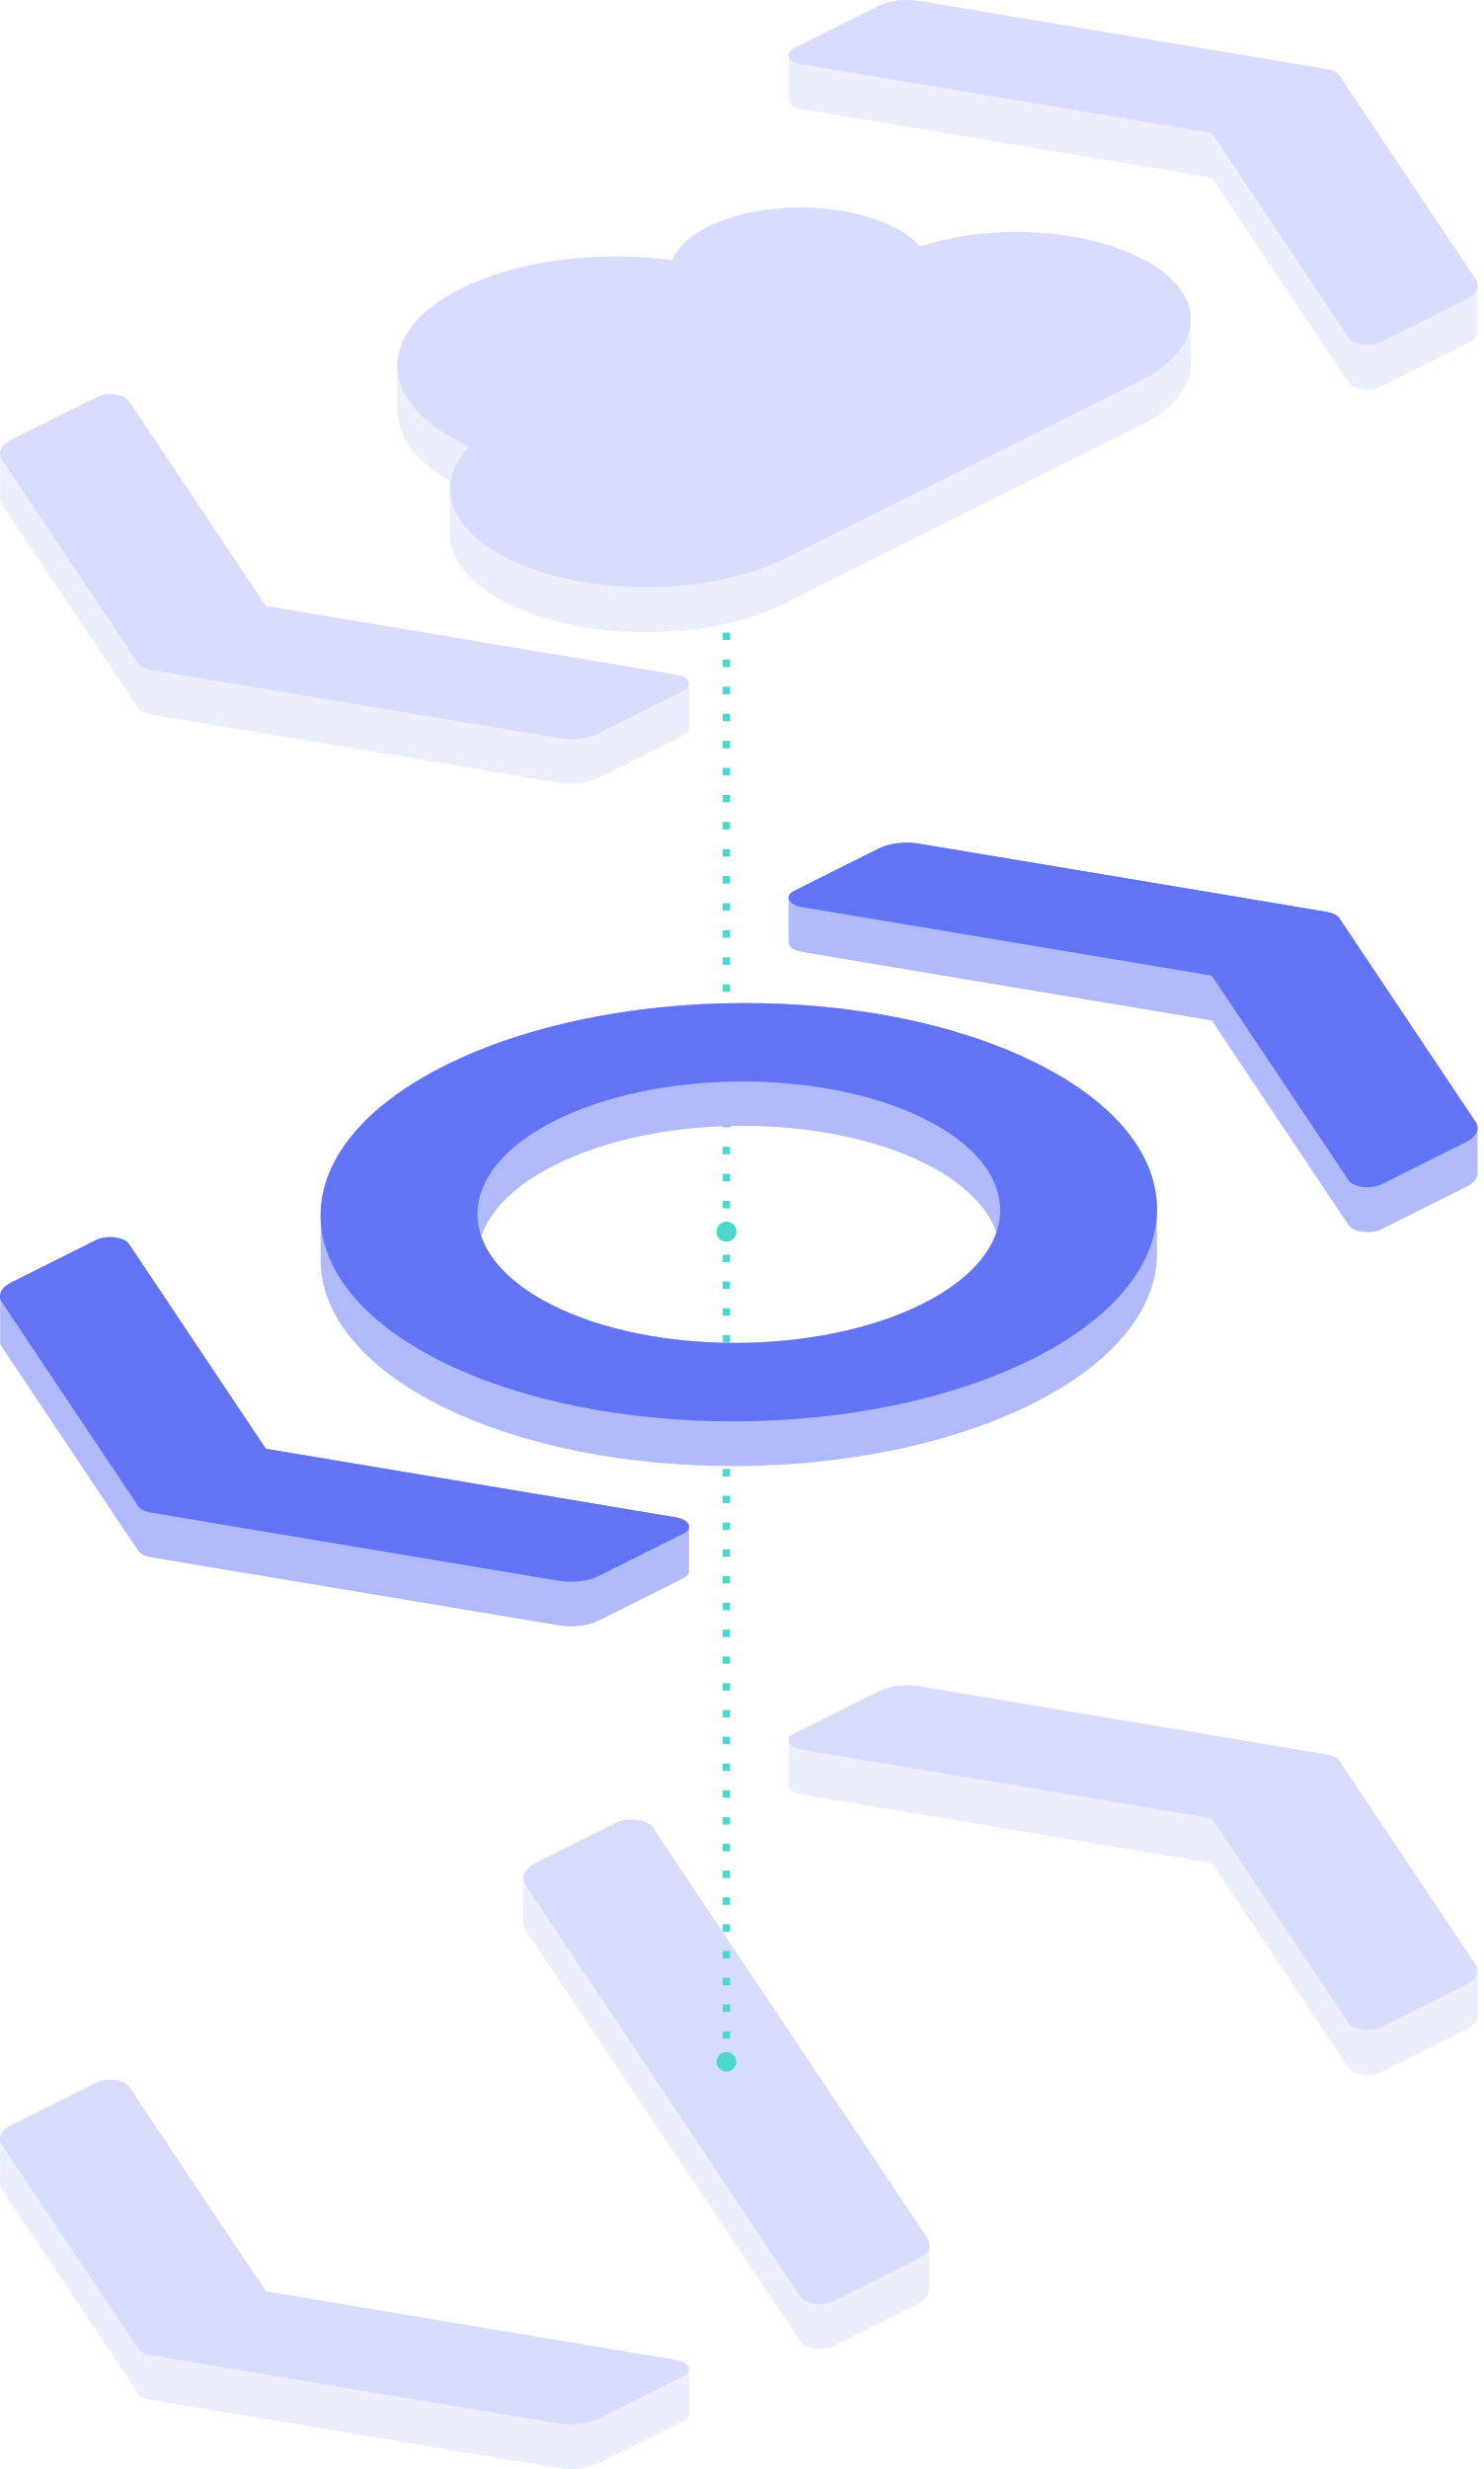
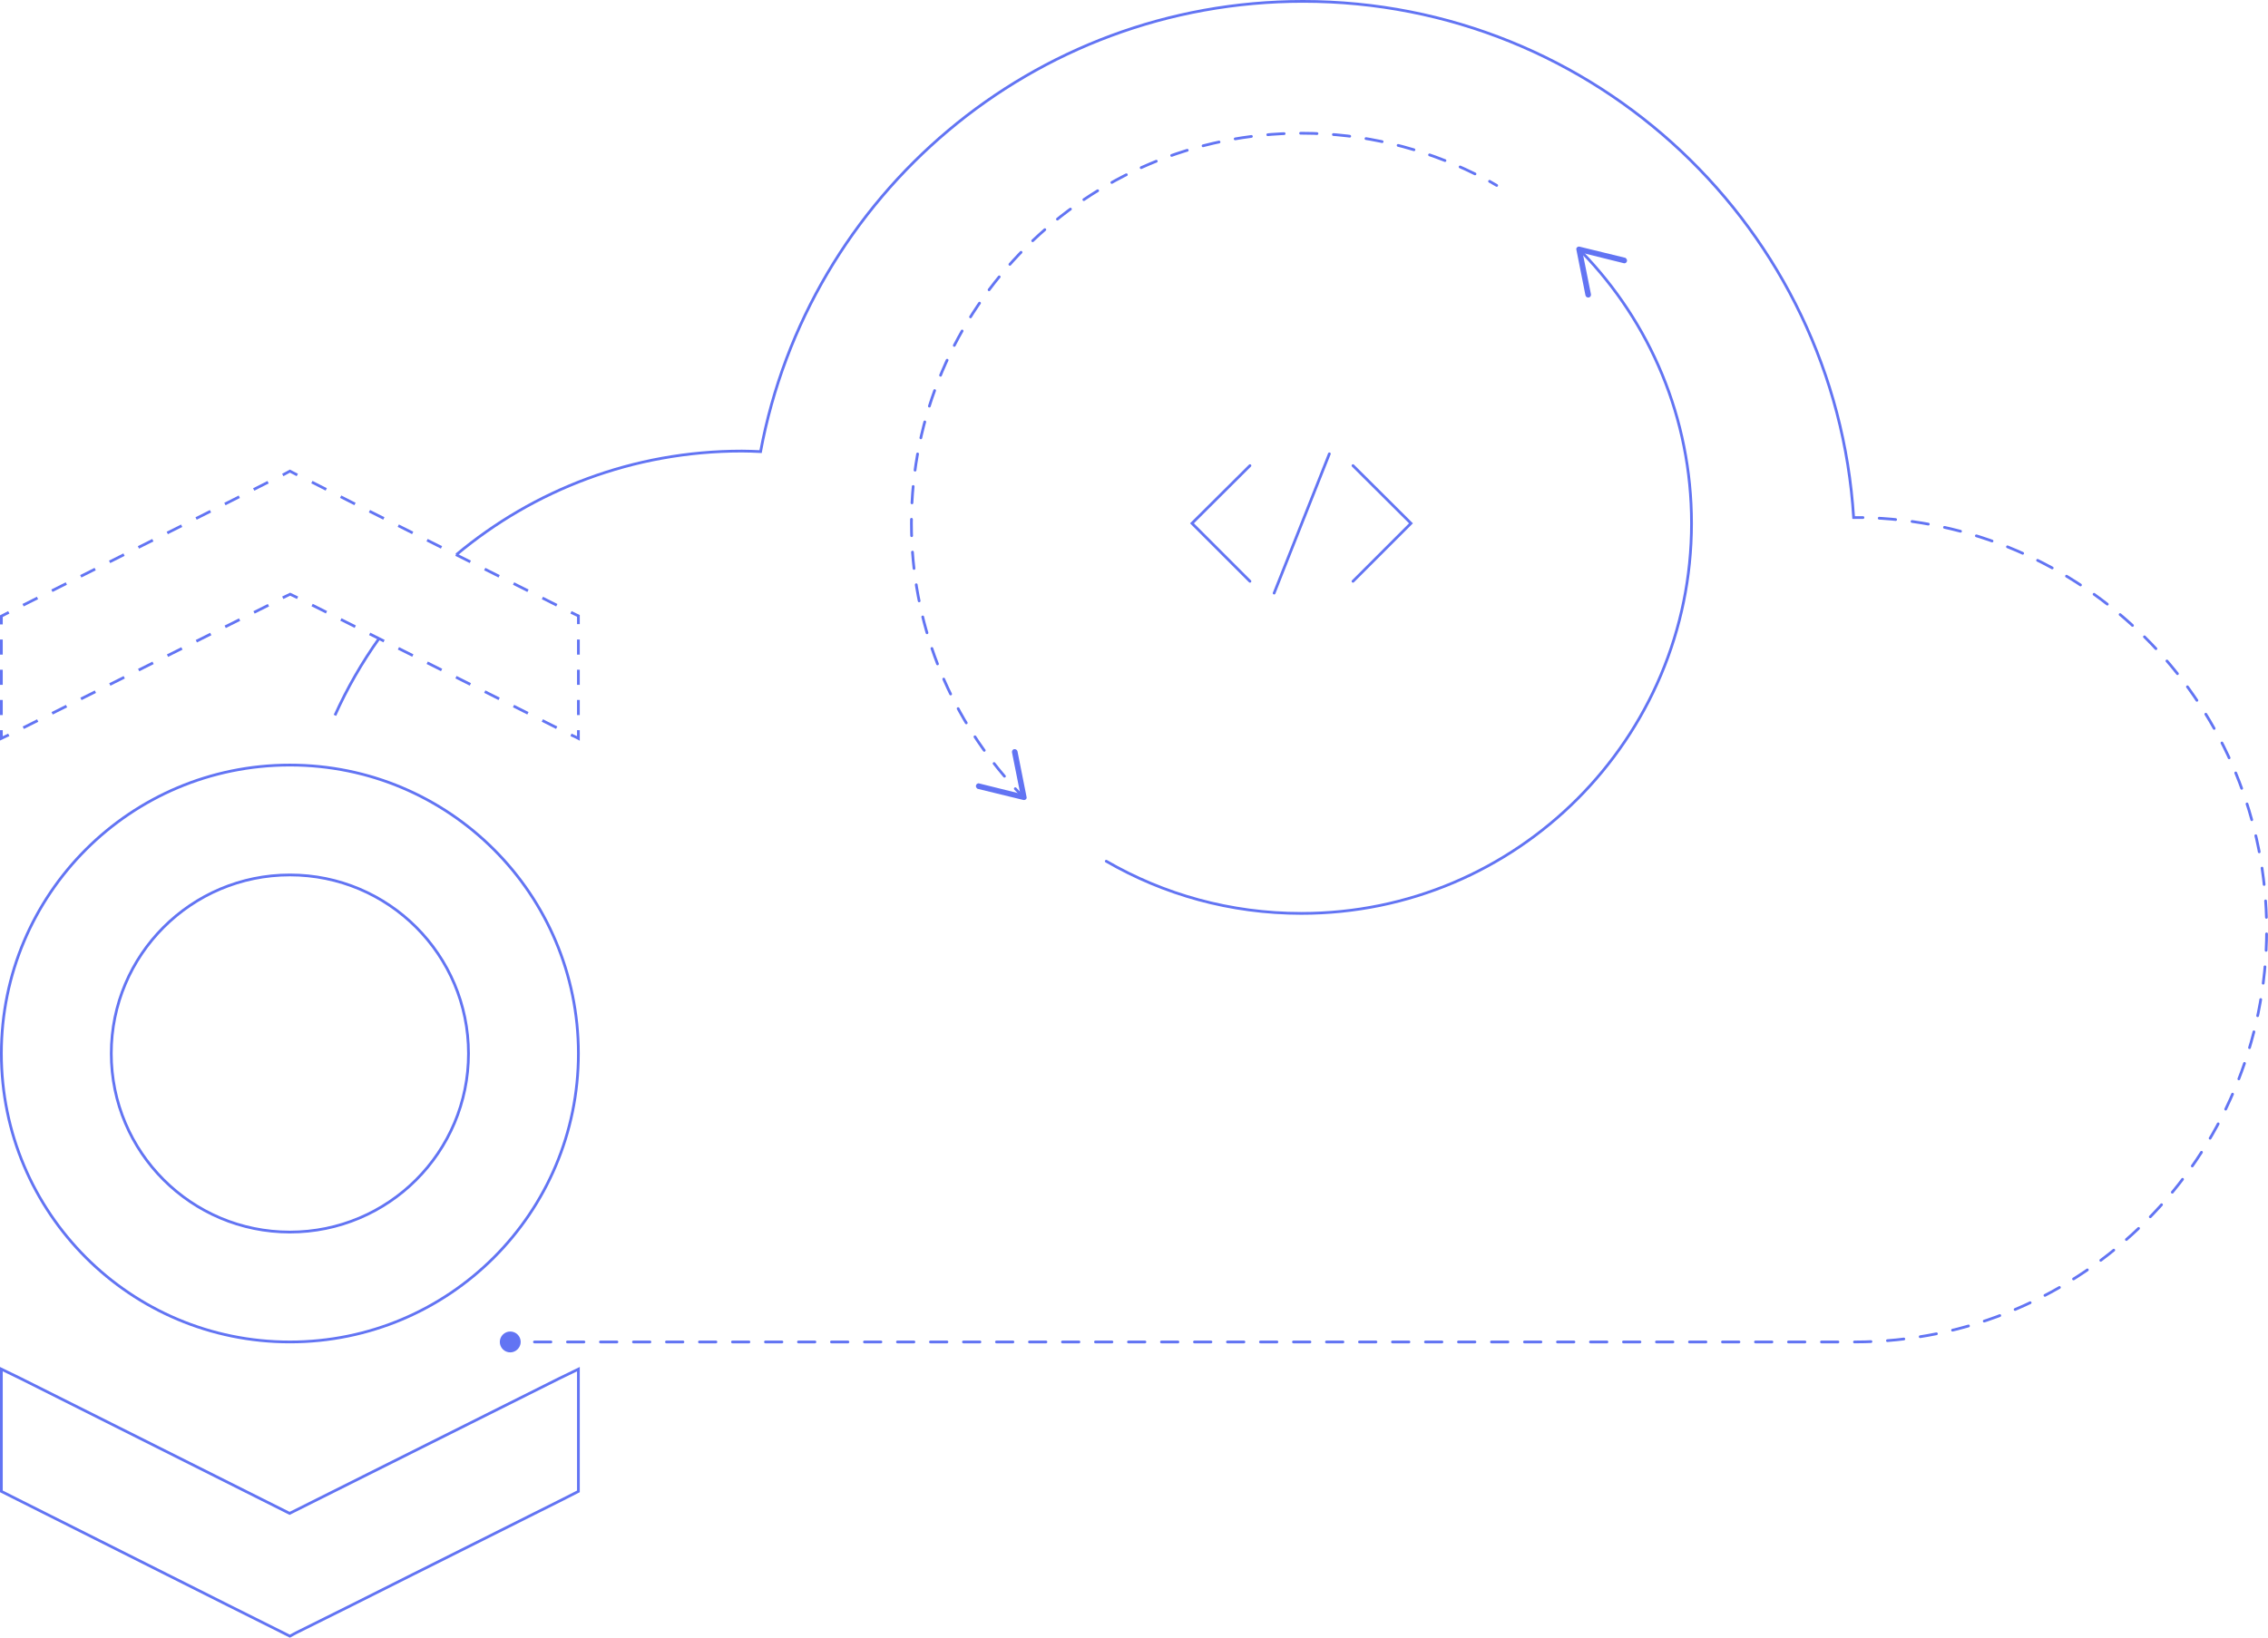
- <svg xmlns="http://www.w3.org/2000/svg" width="250" height="416" viewBox="0 0 250 416" fill="none">
-   <path fill-rule="evenodd" clip-rule="evenodd" d="M249.009 332.217C249.046 331.813 248.949 331.41 248.687 331.013L230.469 303.775L225.731 296.691C225.395 296.19 224.618 295.802 223.624 295.637L209.47 293.268L193.71 290.638L154.926 284.159C152.535 283.763 149.912 284.069 148.133 284.959L133.868 292.095C133.106 292.476 132.814 292.977 132.919 293.448C132.896 293.567 132.889 293.687 132.919 293.806C132.896 293.926 132.889 294.046 132.919 294.165C132.896 294.285 132.889 294.404 132.919 294.524C132.896 294.643 132.889 294.763 132.919 294.883C132.896 295.002 132.889 295.122 132.919 295.241C132.896 295.361 132.889 295.48 132.919 295.6C132.896 295.719 132.889 295.839 132.919 295.959C132.896 296.078 132.889 296.198 132.919 296.317C132.896 296.437 132.889 296.556 132.919 296.676C132.896 296.796 132.889 296.915 132.919 297.035C132.896 297.154 132.889 297.274 132.919 297.393C132.896 297.513 132.889 297.632 132.919 297.752C132.896 297.872 132.889 297.991 132.919 298.111C132.896 298.23 132.889 298.35 132.919 298.469C132.896 298.589 132.889 298.709 132.919 298.828C132.896 298.948 132.889 299.067 132.919 299.187C132.896 299.306 132.889 299.426 132.919 299.546C132.896 299.665 132.889 299.785 132.919 299.904C132.896 300.024 132.889 300.143 132.919 300.263C132.896 300.382 132.889 300.502 132.919 300.622C132.769 301.354 133.606 302.116 135.183 302.378L204.232 313.923L227.3 348.44C228.085 349.613 231.067 349.972 232.808 349.098L247.096 341.954C248.456 341.274 249.128 340.34 249.009 339.405C249.016 339.286 249.024 339.166 249.009 339.047C249.016 338.927 249.024 338.808 249.009 338.688C249.016 338.568 249.024 338.449 249.009 338.329C249.016 338.21 249.024 338.09 249.009 337.971C249.016 337.851 249.024 337.732 249.009 337.612C249.016 337.492 249.024 337.373 249.009 337.253C249.016 337.134 249.024 337.014 249.009 336.895C249.016 336.775 249.024 336.655 249.009 336.536C249.016 336.416 249.024 336.297 249.009 336.177C249.016 336.058 249.024 335.938 249.009 335.819C249.016 335.699 249.024 335.579 249.009 335.46C249.016 335.34 249.024 335.221 249.009 335.101C249.016 334.982 249.024 334.862 249.009 334.742C249.016 334.623 249.024 334.503 249.009 334.384C249.016 334.264 249.024 334.145 249.009 334.025C249.016 333.905 249.024 333.786 249.009 333.666C249.016 333.547 249.024 333.427 249.009 333.308C249.016 333.188 249.024 333.069 249.009 332.949C249.016 332.829 249.024 332.71 249.009 332.59C249.016 332.456 249.024 332.336 249.009 332.217Z" fill="#EBEEFD" />
-   <path fill-rule="evenodd" clip-rule="evenodd" d="M156.331 377.188L138.113 349.95L109.955 307.855C109.073 306.54 105.733 306.144 103.768 307.131L90.384 313.826C88.852 314.596 88.09 315.642 88.217 316.696C88.209 316.815 88.202 316.935 88.217 317.054C88.209 317.174 88.202 317.294 88.217 317.413C88.209 317.533 88.202 317.652 88.217 317.772C88.209 317.891 88.202 318.011 88.217 318.13C88.209 318.25 88.202 318.37 88.217 318.489C88.209 318.609 88.202 318.728 88.217 318.848C88.209 318.967 88.202 319.087 88.217 319.207C88.209 319.326 88.202 319.446 88.217 319.565C88.209 319.685 88.202 319.804 88.217 319.924C88.209 320.044 88.202 320.163 88.217 320.283C88.209 320.402 88.202 320.522 88.217 320.641C88.209 320.761 88.202 320.88 88.217 321C88.209 321.12 88.202 321.239 88.217 321.359C88.209 321.478 88.202 321.598 88.217 321.717C88.209 321.837 88.202 321.957 88.217 322.076C88.209 322.196 88.202 322.315 88.217 322.435C88.209 322.554 88.202 322.674 88.217 322.793C88.209 322.913 88.202 323.033 88.217 323.152C88.209 323.272 88.202 323.391 88.217 323.511C88.209 323.63 88.202 323.75 88.217 323.87C88.187 324.31 88.291 324.751 88.583 325.185L134.944 394.607C135.729 395.78 138.71 396.139 140.451 395.265L154.739 388.121C156.1 387.441 156.772 386.507 156.653 385.572C156.66 385.453 156.667 385.333 156.653 385.214C156.66 385.094 156.667 384.975 156.653 384.855C156.66 384.736 156.667 384.616 156.653 384.496C156.66 384.377 156.667 384.257 156.653 384.138C156.66 384.018 156.667 383.899 156.653 383.779C156.66 383.659 156.667 383.54 156.653 383.42C156.66 383.301 156.667 383.181 156.653 383.062C156.66 382.942 156.667 382.822 156.653 382.703C156.66 382.583 156.667 382.464 156.653 382.344C156.66 382.225 156.667 382.105 156.653 381.986C156.66 381.866 156.667 381.746 156.653 381.627C156.66 381.507 156.667 381.388 156.653 381.268C156.66 381.149 156.667 381.029 156.653 380.909C156.66 380.79 156.667 380.67 156.653 380.551C156.66 380.431 156.667 380.312 156.653 380.192C156.66 380.072 156.667 379.953 156.653 379.833C156.66 379.714 156.667 379.594 156.653 379.475C156.66 379.355 156.667 379.236 156.653 379.116C156.66 378.996 156.667 378.877 156.653 378.757C156.66 378.638 156.667 378.518 156.653 378.399C156.69 377.988 156.593 377.584 156.331 377.188Z" fill="#EBEEFD" />
-   <path fill-rule="evenodd" clip-rule="evenodd" d="M113.848 397.619L44.8 386.073L21.731 351.556C20.947 350.383 17.965 350.024 16.224 350.899L1.936 358.043C0.576 358.723 -0.097 359.657 0.023 360.591C0.015 360.71 0.008 360.83 0.023 360.95C0.015 361.069 0.008 361.189 0.023 361.308C0.015 361.428 0.008 361.547 0.023 361.667C0.015 361.787 0.008 361.906 0.023 362.026C0.015 362.145 0.008 362.265 0.023 362.384C0.015 362.504 0.008 362.623 0.023 362.743C0.015 362.863 0.008 362.982 0.023 363.102C0.015 363.221 0.008 363.341 0.023 363.46C0.015 363.58 0.008 363.7 0.023 363.819C0.015 363.939 0.008 364.058 0.023 364.178C0.015 364.297 0.008 364.417 0.023 364.536C0.015 364.656 0.008 364.776 0.023 364.895C0.015 365.015 0.008 365.134 0.023 365.254C0.015 365.373 0.008 365.493 0.023 365.613C0.015 365.732 0.008 365.852 0.023 365.971C0.015 366.091 0.008 366.21 0.023 366.33C0.015 366.45 0.008 366.569 0.023 366.689C0.015 366.808 0.008 366.928 0.023 367.047C0.015 367.167 0.008 367.287 0.023 367.406C0.015 367.526 0.008 367.645 0.023 367.765C-0.015 368.168 0.082 368.572 0.344 368.968L18.563 396.214L23.3 403.298C23.629 403.799 24.414 404.187 25.408 404.352L39.561 406.72L55.321 409.351L94.105 415.83C96.496 416.226 99.119 415.919 100.898 415.03L115.164 407.894C115.926 407.513 116.217 407.012 116.113 406.541C116.135 406.422 116.142 406.302 116.113 406.182C116.135 406.063 116.142 405.943 116.113 405.824C116.135 405.704 116.142 405.585 116.113 405.465C116.135 405.345 116.142 405.226 116.113 405.106C116.135 404.987 116.142 404.867 116.113 404.748C116.135 404.628 116.142 404.509 116.113 404.389C116.135 404.269 116.142 404.15 116.113 404.03C116.135 403.911 116.142 403.791 116.113 403.672C116.135 403.552 116.142 403.432 116.113 403.313C116.135 403.193 116.142 403.074 116.113 402.954C116.135 402.835 116.142 402.715 116.113 402.595C116.135 402.476 116.142 402.356 116.113 402.237C116.135 402.117 116.142 401.998 116.113 401.878C116.135 401.759 116.142 401.639 116.113 401.519C116.135 401.4 116.142 401.28 116.113 401.161C116.135 401.041 116.142 400.922 116.113 400.802C116.135 400.682 116.142 400.563 116.113 400.443C116.135 400.324 116.142 400.204 116.113 400.085C116.135 399.965 116.142 399.845 116.113 399.726C116.135 399.606 116.142 399.487 116.113 399.367C116.262 398.642 115.425 397.888 113.848 397.619Z" fill="#EBEEFD" />
-   <path fill-rule="evenodd" clip-rule="evenodd" d="M223.616 295.63C224.61 295.794 225.395 296.19 225.724 296.683L230.461 303.768L248.68 331.006C249.48 332.202 248.859 333.517 247.088 334.399L232.8 341.543C231.059 342.417 228.078 342.058 227.293 340.885L204.224 306.368L135.176 294.823C132.829 294.427 132.119 292.94 133.86 292.065L148.126 284.929C149.897 284.039 152.528 283.733 154.919 284.129L193.703 290.608L209.463 293.238L223.616 295.63Z" fill="#D8DCFC" />
-   <path fill-rule="evenodd" clip-rule="evenodd" d="M103.775 307.13C105.74 306.151 109.081 306.54 109.962 307.855L138.12 349.95L156.339 377.188C157.138 378.384 156.518 379.699 154.747 380.581L140.459 387.725C138.718 388.599 135.736 388.24 134.951 387.067L88.59 317.645C87.694 316.3 88.388 314.82 90.391 313.819L103.775 307.13Z" fill="#D8DCFC" />
-   <path fill-rule="evenodd" clip-rule="evenodd" d="M25.415 396.826C24.421 396.662 23.637 396.266 23.308 395.773L18.57 388.689L0.344 361.443C-0.456 360.247 0.165 358.932 1.936 358.05L16.224 350.906C17.965 350.032 20.947 350.39 21.731 351.564L44.8 386.081L113.848 397.626C116.195 398.022 116.905 399.509 115.164 400.383L100.898 407.52C99.127 408.409 96.496 408.716 94.105 408.32L55.321 401.841L39.561 399.21L25.415 396.826Z" fill="#D8DCFC" />
-   <path d="M122.808 207.152H122.061V207.525H122.808V207.152Z" fill="#4BD6CE" stroke="#4BD6CE" stroke-width="0.5" />
-   <path d="M122.808 203.355H122.061V202.593H122.808V203.355ZM122.808 198.789H122.061V198.027H122.808V198.789ZM122.808 194.231H122.061V193.468H122.808V194.231ZM122.808 189.672H122.061V188.91H122.808V189.672ZM122.808 185.114H122.061V184.352H122.808V185.114ZM122.808 180.555H122.061V179.793H122.808V180.555ZM122.808 175.99H122.061V175.227H122.808V175.99ZM122.808 171.431H122.061V170.669H122.808V171.431ZM122.808 166.873H122.061V166.111H122.808V166.873ZM122.808 162.314H122.061V161.552H122.808V162.314ZM122.808 157.748H122.061V156.986H122.808V157.748ZM122.808 153.19H122.061V152.428H122.808V153.19ZM122.808 148.632H122.061V147.869H122.808V148.632ZM122.808 144.073H122.061V143.311H122.808V144.073ZM122.808 139.515H122.061V138.753H122.808V139.515ZM122.808 134.949H122.061V134.187H122.808V134.949ZM122.808 130.391H122.061V129.628H122.808V130.391ZM122.808 125.832H122.061V125.07H122.808V125.832ZM122.808 121.274H122.061V120.512H122.808V121.274ZM122.808 116.708H122.061V115.946H122.808V116.708ZM122.808 112.149H122.061V111.387H122.808V112.149ZM122.808 107.591H122.061V106.829H122.808V107.591ZM122.808 103.033H122.061V102.27H122.808V103.033ZM122.808 98.474H122.061V97.712H122.808V98.474ZM122.808 93.908H122.061V93.146H122.808V93.908ZM122.808 89.35H122.061V88.588H122.808V89.35ZM122.808 84.791H122.061V84.029H122.808V84.791Z" fill="#4BD6CE" stroke="#4BD6CE" stroke-width="0.5" />
-   <path d="M122.808 79.86H122.061V80.234H122.808V79.86Z" fill="#4BD6CE" stroke="#4BD6CE" stroke-width="0.5" />
-   <path d="M122.434 208.93C123.21 208.93 123.839 208.301 123.839 207.525C123.839 206.749 123.21 206.12 122.434 206.12C121.659 206.12 121.03 206.749 121.03 207.525C121.03 208.301 121.659 208.93 122.434 208.93Z" fill="#4BD6CE" stroke="#4BD6CE" stroke-width="0.5" />
-   <path d="M122.434 81.265C123.21 81.265 123.839 80.636 123.839 79.86C123.839 79.084 123.21 78.455 122.434 78.455C121.659 78.455 121.03 79.084 121.03 79.86C121.03 80.636 121.659 81.265 122.434 81.265Z" fill="#4BD6CE" stroke="#4BD6CE" stroke-width="0.5" />
-   <path d="M122.808 347.02H122.061V347.394H122.808V347.02Z" fill="#4BD6CE" stroke="#4BD6CE" stroke-width="0.5" />
-   <path d="M122.808 343.261H122.061V342.506H122.808V343.261ZM122.808 338.747H122.061V337.993H122.808V338.747ZM122.808 334.241H122.061V333.487H122.808V334.241ZM122.808 329.728H122.061V328.973H122.808V329.728ZM122.808 325.214H122.061V324.459H122.808V325.214ZM122.808 320.701H122.061V319.946H122.808V320.701ZM122.808 316.187H122.061V315.432H122.808V316.187ZM122.808 311.681H122.061V310.926H122.808V311.681ZM122.808 307.167H122.061V306.413H122.808V307.167ZM122.808 302.654H122.061V301.899H122.808V302.654ZM122.808 298.14H122.061V297.385H122.808V298.14ZM122.808 293.627H122.061V292.872H122.808V293.627ZM122.808 289.121H122.061V288.366H122.808V289.121ZM122.808 284.607H122.061V283.852H122.808V284.607ZM122.808 280.093H122.061V279.339H122.808V280.093ZM122.808 275.58H122.061V274.825H122.808V275.58ZM122.808 271.066H122.061V270.311H122.808V271.066ZM122.808 266.56H122.061V265.805H122.808V266.56ZM122.808 262.047H122.061V261.292H122.808V262.047ZM122.808 257.533H122.061V256.778H122.808V257.533ZM122.808 253.019H122.061V252.265H122.808V253.019ZM122.808 248.506H122.061V247.751H122.808V248.506ZM122.808 244H122.061V243.245H122.808V244ZM122.808 239.486H122.061V238.731H122.808V239.486ZM122.808 234.973H122.061V234.218H122.808V234.973ZM122.808 230.459H122.061V229.704H122.808V230.459ZM122.808 225.945H122.061V225.191H122.808V225.945ZM122.808 221.439H122.061V220.685H122.808V221.439ZM122.808 216.926H122.061V216.171H122.808V216.926ZM122.808 212.412H122.061V211.657H122.808V212.412Z" fill="#4BD6CE" stroke="#4BD6CE" stroke-width="0.5" />
-   <path d="M122.808 207.525H122.061V207.899H122.808V207.525Z" fill="#4BD6CE" stroke="#4BD6CE" stroke-width="0.5" />
-   <path d="M122.434 348.798C123.21 348.798 123.839 348.17 123.839 347.394C123.839 346.618 123.21 345.989 122.434 345.989C121.659 345.989 121.03 346.618 121.03 347.394C121.03 348.17 121.659 348.798 122.434 348.798Z" fill="#4BD6CE" stroke="#4BD6CE" stroke-width="0.5" />
-   <path d="M123.839 207.525C123.839 206.748 123.212 206.121 122.434 206.121C121.657 206.121 121.03 206.748 121.03 207.525C121.03 208.302 121.657 208.93 122.434 208.93C123.212 208.93 123.839 208.302 123.839 207.525Z" fill="#4BD6CE" stroke="#4BD6CE" stroke-width="0.5" />
-   <path fill-rule="evenodd" clip-rule="evenodd" d="M249.009 190.233C249.046 189.83 248.949 189.426 248.687 189.03L230.469 161.792L225.731 154.708C225.395 154.207 224.618 153.818 223.624 153.654L209.47 151.285L193.71 148.655L154.926 142.176C152.535 141.78 149.912 142.086 148.133 142.975L133.868 150.112C133.106 150.493 132.814 150.994 132.919 151.465C132.896 151.584 132.889 151.704 132.919 151.823C132.896 151.943 132.889 152.062 132.919 152.182C132.896 152.302 132.889 152.421 132.919 152.541C132.896 152.66 132.889 152.78 132.919 152.899C132.896 153.019 132.889 153.138 132.919 153.258C132.896 153.378 132.889 153.497 132.919 153.617C132.896 153.736 132.889 153.856 132.919 153.975C132.896 154.095 132.889 154.215 132.919 154.334C132.896 154.454 132.889 154.573 132.919 154.693C132.896 154.812 132.889 154.932 132.919 155.052C132.896 155.171 132.889 155.291 132.919 155.41C132.896 155.53 132.889 155.649 132.919 155.769C132.896 155.888 132.889 156.008 132.919 156.128C132.896 156.247 132.889 156.367 132.919 156.486C132.896 156.606 132.889 156.725 132.919 156.845C132.896 156.965 132.889 157.084 132.919 157.204C132.896 157.323 132.889 157.443 132.919 157.562C132.896 157.682 132.889 157.801 132.919 157.921C132.896 158.041 132.889 158.16 132.919 158.28C132.896 158.399 132.889 158.519 132.919 158.638C132.769 159.371 133.606 160.133 135.183 160.395L204.232 171.94L227.3 206.457C228.085 207.63 231.067 207.989 232.808 207.115L247.096 199.97C248.456 199.29 249.128 198.356 249.009 197.422C249.016 197.303 249.024 197.183 249.009 197.064C249.016 196.944 249.024 196.824 249.009 196.705C249.016 196.585 249.024 196.466 249.009 196.346C249.016 196.227 249.024 196.107 249.009 195.987C249.016 195.868 249.024 195.748 249.009 195.629C249.016 195.509 249.024 195.39 249.009 195.27C249.016 195.151 249.024 195.031 249.009 194.911C249.016 194.792 249.024 194.672 249.009 194.553C249.016 194.433 249.024 194.314 249.009 194.194C249.016 194.074 249.024 193.955 249.009 193.835C249.016 193.716 249.024 193.596 249.009 193.477C249.016 193.357 249.024 193.238 249.009 193.118C249.016 192.998 249.024 192.879 249.009 192.759C249.016 192.64 249.024 192.52 249.009 192.401C249.016 192.281 249.024 192.161 249.009 192.042C249.016 191.922 249.024 191.803 249.009 191.683C249.016 191.564 249.024 191.444 249.009 191.324C249.016 191.205 249.024 191.085 249.009 190.966C249.016 190.846 249.024 190.727 249.009 190.607C249.016 190.473 249.024 190.353 249.009 190.233Z" fill="#B0B9F9" />
-   <path fill-rule="evenodd" clip-rule="evenodd" d="M113.848 255.635L44.8 244.09L21.731 209.573C20.947 208.4 17.965 208.041 16.224 208.915L1.936 216.059C0.576 216.739 -0.097 217.674 0.023 218.608C0.015 218.727 0.008 218.847 0.023 218.966C0.015 219.086 0.008 219.206 0.023 219.325C0.015 219.445 0.008 219.564 0.023 219.684C0.015 219.803 0.008 219.923 0.023 220.042C0.015 220.162 0.008 220.282 0.023 220.401C0.015 220.521 0.008 220.64 0.023 220.76C0.015 220.879 0.008 220.999 0.023 221.119C0.015 221.238 0.008 221.358 0.023 221.477C0.015 221.597 0.008 221.716 0.023 221.836C0.015 221.956 0.008 222.075 0.023 222.195C0.015 222.314 0.008 222.434 0.023 222.553C0.015 222.673 0.008 222.792 0.023 222.912C0.015 223.032 0.008 223.151 0.023 223.271C0.015 223.39 0.008 223.51 0.023 223.629C0.015 223.749 0.008 223.869 0.023 223.988C0.015 224.108 0.008 224.227 0.023 224.347C0.015 224.466 0.008 224.586 0.023 224.706C0.015 224.825 0.008 224.945 0.023 225.064C0.015 225.184 0.008 225.303 0.023 225.423C0.015 225.542 0.008 225.662 0.023 225.782C-0.015 226.185 0.082 226.589 0.344 226.985L18.563 254.231L23.3 261.315C23.629 261.815 24.414 262.204 25.408 262.368L39.561 264.737L55.321 267.368L94.105 273.847C96.496 274.243 99.119 273.936 100.898 273.047L115.164 265.911C115.926 265.529 116.217 265.029 116.113 264.558C116.135 264.438 116.142 264.319 116.113 264.199C116.135 264.08 116.142 263.96 116.113 263.841C116.135 263.721 116.142 263.601 116.113 263.482C116.135 263.362 116.142 263.243 116.113 263.123C116.135 263.004 116.142 262.884 116.113 262.764C116.135 262.645 116.142 262.525 116.113 262.406C116.135 262.286 116.142 262.167 116.113 262.047C116.135 261.928 116.142 261.808 116.113 261.688C116.135 261.569 116.142 261.449 116.113 261.33C116.135 261.21 116.142 261.091 116.113 260.971C116.135 260.851 116.142 260.732 116.113 260.612C116.135 260.493 116.142 260.373 116.113 260.254C116.135 260.134 116.142 260.014 116.113 259.895C116.135 259.775 116.142 259.656 116.113 259.536C116.135 259.417 116.142 259.297 116.113 259.178C116.135 259.058 116.142 258.938 116.113 258.819C116.135 258.699 116.142 258.58 116.113 258.46C116.135 258.341 116.142 258.221 116.113 258.101C116.135 257.982 116.142 257.862 116.113 257.743C116.135 257.623 116.142 257.504 116.113 257.384C116.262 256.659 115.425 255.904 113.848 255.635Z" fill="#B0B9F9" />
-   <path fill-rule="evenodd" clip-rule="evenodd" d="M174.714 179.144C147.394 165.484 102.766 165.648 75.042 179.51C61.06 186.497 54.059 195.636 54.044 204.738C54.044 204.858 54.044 204.977 54.044 205.097C54.044 205.216 54.044 205.336 54.044 205.456C54.044 205.575 54.044 205.695 54.044 205.814C54.044 205.934 54.044 206.053 54.044 206.173C54.044 206.293 54.044 206.412 54.044 206.532C54.044 206.651 54.044 206.771 54.044 206.89C54.044 207.01 54.044 207.13 54.044 207.249C54.044 207.369 54.044 207.488 54.044 207.608C54.044 207.727 54.044 207.847 54.044 207.966C54.044 208.086 54.044 208.206 54.044 208.325C54.044 208.445 54.044 208.564 54.044 208.684C54.044 208.803 54.044 208.923 54.044 209.043C54.044 209.162 54.044 209.282 54.044 209.401C54.044 209.521 54.044 209.64 54.044 209.76C54.044 209.879 54.044 209.999 54.044 210.119C54.044 210.238 54.044 210.358 54.044 210.477C54.044 210.597 54.044 210.716 54.044 210.836C54.044 210.956 54.044 211.075 54.044 211.195C54.044 211.314 54.044 211.434 54.044 211.553C54.044 211.673 54.044 211.793 54.044 211.912C53.849 220.969 60.59 230.019 74.317 236.879C101.638 250.539 146.265 250.375 173.989 236.513C187.971 229.525 194.973 220.386 194.988 211.284C194.988 211.165 194.988 211.045 194.988 210.926C194.988 210.806 194.988 210.687 194.988 210.567C194.988 210.447 194.988 210.328 194.988 210.208C194.988 210.089 194.988 209.969 194.988 209.85C194.988 209.73 194.988 209.61 194.988 209.491C194.988 209.371 194.988 209.252 194.988 209.132C194.988 209.013 194.988 208.893 194.988 208.774C194.988 208.654 194.988 208.534 194.988 208.415C194.988 208.295 194.988 208.176 194.988 208.056C194.988 207.937 194.988 207.817 194.988 207.697C194.988 207.578 194.988 207.458 194.988 207.339C194.988 207.219 194.988 207.1 194.988 206.98C194.988 206.86 194.988 206.741 194.988 206.621C194.988 206.502 194.988 206.382 194.988 206.263C194.988 206.143 194.988 206.024 194.988 205.904C194.988 205.784 194.988 205.665 194.988 205.545C194.988 205.426 194.988 205.306 194.988 205.187C194.988 205.067 194.988 204.947 194.988 204.828C194.988 204.708 194.988 204.589 194.988 204.469C194.988 204.35 194.988 204.23 194.988 204.11C195.182 195.053 188.434 186.004 174.714 179.144ZM155.434 219.706C138.105 228.367 110.217 228.472 93.141 219.93C86.58 216.65 82.582 212.57 81.11 208.303C82.612 203.901 86.767 199.672 93.597 196.257C110.926 187.596 138.815 187.491 155.89 196.032C162.451 199.313 166.449 203.393 167.921 207.66C166.412 212.062 162.257 216.291 155.434 219.706Z" fill="#B0B9F9" />
-   <path fill-rule="evenodd" clip-rule="evenodd" d="M223.616 153.647C224.61 153.811 225.395 154.207 225.724 154.7L230.461 161.785L248.68 189.023C249.48 190.219 248.859 191.534 247.088 192.416L232.8 199.56C231.059 200.434 228.078 200.075 227.293 198.902L204.224 164.385L135.176 152.84C132.829 152.444 132.119 150.957 133.86 150.082L148.126 142.946C149.897 142.056 152.528 141.75 154.919 142.146L193.703 148.625L209.463 151.255L223.616 153.647Z" fill="#6274F3" />
-   <path fill-rule="evenodd" clip-rule="evenodd" d="M25.415 254.843C24.421 254.679 23.637 254.283 23.308 253.79L18.57 246.706L0.344 219.46C-0.456 218.264 0.165 216.949 1.936 216.067L16.224 208.923C17.965 208.049 20.947 208.407 21.731 209.581L44.8 244.098L113.848 255.643C116.195 256.039 116.905 257.526 115.164 258.4L100.898 265.537C99.127 266.426 96.496 266.733 94.105 266.337L55.321 259.858L39.561 257.227L25.415 254.843Z" fill="#6274F3" />
-   <path fill-rule="evenodd" clip-rule="evenodd" d="M93.141 219.93C76.066 211.389 76.268 197.445 93.597 188.784C110.926 180.123 138.815 180.018 155.89 188.56C172.966 197.101 172.764 211.045 155.434 219.706C138.105 228.367 110.217 228.472 93.141 219.93ZM174.714 179.144C147.394 165.484 102.766 165.648 75.042 179.51C47.318 193.372 46.989 215.686 74.317 229.346C101.645 243.006 146.265 242.842 173.989 228.98C201.706 215.118 202.035 192.804 174.714 179.144Z" fill="#6274F3" />
-   <path fill-rule="evenodd" clip-rule="evenodd" d="M249.009 48.25C249.046 47.847 248.949 47.443 248.688 47.047L230.469 19.809L225.731 12.717C225.395 12.216 224.618 11.828 223.624 11.663L209.47 9.294L193.703 6.664L154.919 0.185C152.528 -0.211 149.905 0.095 148.126 0.985L133.86 8.121C133.098 8.502 132.807 9.003 132.911 9.474C132.889 9.593 132.882 9.713 132.911 9.833C132.889 9.952 132.882 10.072 132.911 10.191C132.889 10.311 132.882 10.43 132.911 10.55C132.889 10.669 132.882 10.789 132.911 10.909C132.889 11.028 132.882 11.148 132.911 11.267C132.889 11.387 132.882 11.506 132.911 11.626C132.889 11.746 132.882 11.865 132.911 11.985C132.889 12.104 132.882 12.224 132.911 12.343C132.889 12.463 132.882 12.582 132.911 12.702C132.889 12.822 132.882 12.941 132.911 13.061C132.889 13.18 132.882 13.3 132.911 13.419C132.889 13.539 132.882 13.659 132.911 13.778C132.889 13.898 132.882 14.017 132.911 14.137C132.889 14.256 132.882 14.376 132.911 14.496C132.889 14.615 132.882 14.735 132.911 14.854C132.889 14.974 132.882 15.093 132.911 15.213C132.889 15.332 132.882 15.452 132.911 15.572C132.889 15.691 132.882 15.811 132.911 15.93C132.889 16.05 132.882 16.169 132.911 16.289C132.889 16.409 132.882 16.528 132.911 16.648C132.762 17.38 133.599 18.142 135.176 18.404L204.224 29.949L227.293 64.466C228.078 65.639 231.059 65.998 232.8 65.124L247.088 57.98C248.448 57.3 249.121 56.366 249.001 55.432C249.009 55.312 249.016 55.192 249.001 55.073C249.009 54.953 249.016 54.834 249.001 54.714C249.009 54.595 249.016 54.475 249.001 54.355C249.009 54.236 249.016 54.116 249.001 53.997C249.009 53.877 249.016 53.758 249.001 53.638C249.009 53.519 249.016 53.399 249.001 53.279C249.009 53.16 249.016 53.04 249.001 52.921C249.009 52.801 249.016 52.682 249.001 52.562C249.009 52.442 249.016 52.323 249.001 52.203C249.009 52.084 249.016 51.964 249.001 51.845C249.009 51.725 249.016 51.605 249.001 51.486C249.009 51.366 249.016 51.247 249.001 51.127C249.009 51.008 249.016 50.888 249.001 50.769C249.009 50.649 249.016 50.529 249.001 50.41C249.009 50.29 249.016 50.171 249.001 50.051C249.009 49.932 249.016 49.812 249.001 49.692C249.009 49.573 249.016 49.453 249.001 49.334C249.009 49.214 249.016 49.095 249.001 48.975C249.009 48.855 249.016 48.736 249.001 48.616C249.016 48.489 249.024 48.37 249.009 48.25Z" fill="#EBEEFD" />
-   <path fill-rule="evenodd" clip-rule="evenodd" d="M192.089 43.408C182.03 38.379 166.487 37.758 155.083 41.54C154.015 40.337 152.483 39.201 150.502 38.207C141.894 33.902 127.92 33.902 119.311 38.207C116.113 39.806 114.095 41.786 113.288 43.849C100.988 42.197 87.365 43.782 77.732 48.601C70.461 52.233 66.882 57.016 66.972 61.776C66.972 61.895 66.972 62.015 66.972 62.135C66.972 62.254 66.972 62.374 66.972 62.493C66.972 62.613 66.972 62.733 66.972 62.852C66.972 62.972 66.972 63.091 66.972 63.211C66.972 63.33 66.972 63.45 66.972 63.569C66.972 63.689 66.972 63.809 66.972 63.928C66.972 64.048 66.972 64.167 66.972 64.287C66.972 64.406 66.972 64.526 66.972 64.645C66.972 64.765 66.972 64.885 66.972 65.004C66.972 65.124 66.972 65.243 66.972 65.363C66.972 65.483 66.972 65.602 66.972 65.722C66.972 65.841 66.972 65.961 66.972 66.08C66.972 66.2 66.972 66.319 66.972 66.439C66.972 66.559 66.972 66.678 66.972 66.798C66.972 66.917 66.972 67.037 66.972 67.156C66.972 67.276 66.972 67.395 66.972 67.515C66.972 67.635 66.972 67.754 66.972 67.874C66.972 67.993 66.972 68.113 66.972 68.233C66.972 68.352 66.972 68.472 66.972 68.591C66.972 68.711 66.972 68.83 66.972 68.95C66.889 73.299 69.878 77.663 75.946 81.153C75.864 81.669 75.834 82.177 75.849 82.692C75.849 82.812 75.849 82.931 75.849 83.051C75.849 83.171 75.849 83.29 75.849 83.41C75.849 83.529 75.849 83.649 75.849 83.768C75.849 83.888 75.849 84.007 75.849 84.127C75.849 84.247 75.849 84.366 75.849 84.486C75.849 84.605 75.849 84.725 75.849 84.844C75.849 84.964 75.849 85.084 75.849 85.203C75.849 85.323 75.849 85.442 75.849 85.562C75.849 85.681 75.849 85.801 75.849 85.921C75.849 86.04 75.849 86.16 75.849 86.279C75.849 86.399 75.849 86.518 75.849 86.638C75.849 86.757 75.849 86.877 75.849 86.997C75.849 87.116 75.849 87.236 75.849 87.355C75.849 87.475 75.849 87.594 75.849 87.714C75.849 87.834 75.849 87.953 75.849 88.073C75.849 88.192 75.849 88.312 75.849 88.431C75.849 88.551 75.849 88.671 75.849 88.79C75.849 88.91 75.849 89.029 75.849 89.149C75.849 89.268 75.849 89.388 75.849 89.507C75.849 89.627 75.849 89.747 75.849 89.866C75.797 94.133 79.018 98.415 85.534 101.673C98.447 108.13 119.401 108.13 132.314 101.673L192.089 71.782C197.925 68.868 200.787 65.027 200.697 61.208C200.697 61.089 200.697 60.969 200.697 60.849C200.697 60.73 200.697 60.61 200.697 60.491C200.697 60.371 200.697 60.252 200.697 60.132C200.697 60.012 200.697 59.893 200.697 59.773C200.697 59.654 200.697 59.534 200.697 59.415C200.697 59.295 200.697 59.175 200.697 59.056C200.697 58.936 200.697 58.817 200.697 58.697C200.697 58.578 200.697 58.458 200.697 58.339C200.697 58.219 200.697 58.099 200.697 57.98C200.697 57.86 200.697 57.741 200.697 57.621C200.697 57.502 200.697 57.382 200.697 57.262C200.697 57.143 200.697 57.023 200.697 56.904C200.697 56.784 200.697 56.665 200.697 56.545C200.697 56.425 200.697 56.306 200.697 56.186C200.697 56.067 200.697 55.947 200.697 55.828C200.697 55.708 200.697 55.589 200.697 55.469C200.697 55.349 200.697 55.23 200.697 55.11C200.697 54.991 200.697 54.871 200.697 54.752C200.697 54.632 200.697 54.512 200.697 54.393C200.697 54.273 200.697 54.154 200.697 54.034C200.787 50.156 197.925 46.322 192.089 43.408Z" fill="#EBEEFD" />
-   <path fill-rule="evenodd" clip-rule="evenodd" d="M113.848 113.652L44.8 102.107L21.731 67.597C20.947 66.424 17.965 66.066 16.224 66.94L1.936 74.076C0.576 74.756 -0.097 75.691 0.023 76.625C0.015 76.744 0.008 76.864 0.023 76.983C0.015 77.103 0.008 77.222 0.023 77.342C0.015 77.462 0.008 77.581 0.023 77.701C0.015 77.82 0.008 77.94 0.023 78.059C0.015 78.179 0.008 78.299 0.023 78.418C0.015 78.538 0.008 78.657 0.023 78.777C0.015 78.896 0.008 79.016 0.023 79.135C0.015 79.255 0.008 79.375 0.023 79.494C0.015 79.614 0.008 79.733 0.023 79.853C0.015 79.972 0.008 80.092 0.023 80.212C0.015 80.331 0.008 80.451 0.023 80.57C0.015 80.69 0.008 80.809 0.023 80.929C0.015 81.049 0.008 81.168 0.023 81.288C0.015 81.407 0.008 81.527 0.023 81.646C0.015 81.766 0.008 81.885 0.023 82.005C0.015 82.125 0.008 82.244 0.023 82.364C0.015 82.483 0.008 82.603 0.023 82.722C0.015 82.842 0.008 82.962 0.023 83.081C0.015 83.201 0.008 83.32 0.023 83.44C0.015 83.559 0.008 83.679 0.023 83.799C-0.015 84.202 0.082 84.606 0.344 85.002L18.563 112.247L23.3 119.332C23.629 119.832 24.414 120.221 25.408 120.385L39.561 122.754L55.321 125.385L94.105 131.864C96.496 132.26 99.119 131.953 100.898 131.064L115.164 123.927C115.926 123.546 116.217 123.046 116.113 122.575C116.135 122.455 116.142 122.336 116.113 122.216C116.135 122.097 116.142 121.977 116.113 121.857C116.135 121.738 116.142 121.618 116.113 121.499C116.135 121.379 116.142 121.26 116.113 121.14C116.135 121.021 116.142 120.901 116.113 120.781C116.135 120.662 116.142 120.542 116.113 120.423C116.135 120.303 116.142 120.184 116.113 120.064C116.135 119.944 116.142 119.825 116.113 119.705C116.135 119.586 116.142 119.466 116.113 119.347C116.135 119.227 116.142 119.108 116.113 118.988C116.135 118.868 116.142 118.749 116.113 118.629C116.135 118.51 116.142 118.39 116.113 118.271C116.135 118.151 116.142 118.031 116.113 117.912C116.135 117.792 116.142 117.673 116.113 117.553C116.135 117.434 116.142 117.314 116.113 117.194C116.135 117.075 116.142 116.955 116.113 116.836C116.135 116.716 116.142 116.597 116.113 116.477C116.135 116.358 116.142 116.238 116.113 116.118C116.135 115.999 116.142 115.879 116.113 115.76C116.135 115.64 116.142 115.521 116.113 115.401C116.262 114.676 115.425 113.921 113.848 113.652Z" fill="#EBEEFD" />
-   <path d="M155.083 41.54C154.015 40.337 152.483 39.201 150.502 38.207C141.894 33.902 127.92 33.902 119.311 38.207C116.113 39.806 114.095 41.786 113.288 43.849C100.988 42.197 87.365 43.782 77.732 48.601C63.37 55.783 63.37 67.41 77.732 74.592C78.173 74.808 78.629 75.025 79.077 75.234C73.181 81.385 75.326 88.984 85.526 94.088C98.439 100.545 119.393 100.545 132.306 94.088L192.081 64.197C203.567 58.458 203.567 49.147 192.081 43.408C182.038 38.379 166.487 37.751 155.083 41.54Z" fill="#D8DCFC" />
-   <path fill-rule="evenodd" clip-rule="evenodd" d="M223.616 11.663C224.61 11.828 225.395 12.224 225.724 12.717L230.461 19.801L248.68 47.04C249.48 48.235 248.859 49.55 247.088 50.432L232.8 57.576C231.059 58.451 228.078 58.092 227.293 56.919L204.232 22.409L135.183 10.864C132.837 10.468 132.127 8.981 133.868 8.106L148.134 0.97C149.905 0.081 152.535 -0.226 154.926 0.17L193.71 6.649L209.47 9.28L223.616 11.663Z" fill="#D8DCFC" />
-   <path fill-rule="evenodd" clip-rule="evenodd" d="M25.415 112.86C24.421 112.696 23.637 112.3 23.308 111.806L18.57 104.722L0.344 77.476C-0.456 76.281 0.165 74.965 1.936 74.084L16.224 66.94C17.965 66.065 20.947 66.424 21.731 67.597L44.8 102.114L113.848 113.66C116.195 114.056 116.905 115.543 115.164 116.417L100.898 123.554C99.127 124.443 96.496 124.749 94.105 124.353L55.321 117.874L39.561 115.244L25.415 112.86Z" fill="#D8DCFC" />
+ <svg xmlns="http://www.w3.org/2000/svg" version="1.1" id="Layer_1" x="0px" y="0px" width="825.4px" height="596.2px" viewBox="0 0 825.4 596.2" enable-background="new 0 0 825.4 596.2" xml:space="preserve">
+   <g>
+     <g>
+       <polyline fill="none" stroke="#6274F3" stroke-miterlimit="10" points="102.9,172.9 103.3,172.7 105.5,171.5 108.2,172.9   " />
+       <polyline fill="none" stroke="#6274F3" stroke-miterlimit="10" stroke-dasharray="5.869,5.869" points="113.5,175.5    127.9,182.8 150.2,194 205.2,221.6   " />
+       <path fill="none" stroke="#6274F3" stroke-miterlimit="10" d="M207.8,222.9l2.7,1.3c0,0,0,1.1,0,3" />
+       <line fill="none" stroke="#6274F3" stroke-miterlimit="10" stroke-dasharray="5.5,5.5" x1="210.5" y1="232.8" x2="210.5" y2="263" />
+       <path fill="none" stroke="#6274F3" stroke-miterlimit="10" d="M210.5,265.8v3c0,0-1.1-0.6-2.7-1.3" />
+       <line fill="none" stroke="#6274F3" stroke-miterlimit="10" stroke-dasharray="5.858,5.858" x1="202.6" y1="264.9" x2="110.9" y2="218.9" />
+       <polyline fill="none" stroke="#6274F3" stroke-miterlimit="10" points="108.3,217.6 105.6,216.3 102.9,217.6   " />
+       <path fill="none" stroke="#6274F3" stroke-miterlimit="10" stroke-dasharray="5.868,5.868" d="M97.7,220.3l-90,45    c-0.6,0.3-1.2,0.6-1.9,0.9" />
+       <path fill="none" stroke="#6274F3" stroke-miterlimit="10" d="M3.2,267.5c-1.6,0.8-2.7,1.3-2.7,1.3v-3" />
+       <line fill="none" stroke="#6274F3" stroke-miterlimit="10" stroke-dasharray="5.5,5.5" x1="0.5" y1="260.3" x2="0.5" y2="230" />
+       <path fill="none" stroke="#6274F3" stroke-miterlimit="10" d="M0.5,227.3v-3c0,0,1-0.5,2.7-1.4" />
+       <polyline fill="none" stroke="#6274F3" stroke-miterlimit="10" stroke-dasharray="5.869,5.869" points="8.4,220.3 60.9,194    83.2,182.8 100.2,174.2   " />
+     </g>
+   </g>
+   <path fill="none" stroke="#6274F3" stroke-miterlimit="10" d="M107.7,594.4l-2.2,1.2l-22.4-11.2l-22.3-11.2L0.5,542.9c0,0,0-2.3,0-6  v-38.5c0,0,3.9,1.9,7.2,3.5l97.7,49l97.9-49c3.3-1.6,7.2-3.5,7.2-3.5v44.5c0,0-2.1,1.1-5.5,2.8l-54.9,27.5l-22.3,11.2L107.7,594.4z" />
+   <path fill="none" stroke="#6274F3" stroke-miterlimit="10" d="M105.5,278.5c-58,0-105,47-105,105c0,58,47,105,105,105  s105-47,105-105C210.5,325.5,163.5,278.5,105.5,278.5z M105.5,448.5c-35.9,0-65-29.1-65-65s29.1-65,65-65s65,29.1,65,65  S141.4,448.5,105.5,448.5z" />
+   <g>
+     <path fill="none" stroke="#6274F3" stroke-miterlimit="10" d="M137.9,232.5c-6.2,8.7-11.6,18.1-16,27.9" />
+     <path fill="none" stroke="#6274F3" stroke-miterlimit="10" d="M675,188.4c-0.2,0-0.3,0-0.4,0C668,83.5,580.8,0.5,474.2,0.5   c-98.3,0-180.1,70.7-197.4,163.9c-2.2-0.1-4.6-0.2-6.8-0.2c-39.6,0-75.8,14.2-103.9,37.7" />
+     <g>
+       <g>
+         <path fill="none" stroke="#6274F3" stroke-linecap="round" stroke-miterlimit="10" d="M185.5,488.5c1,0,2,0,3,0" />
+         <path fill="none" stroke="#6274F3" stroke-linecap="round" stroke-miterlimit="10" stroke-dasharray="6.005,6.005" d="     M194.5,488.5c144.5,0,480.4,0,480.4,0c82.9,0,150-67.2,150-150c0-80.8-63.8-146.8-143.9-150" />
+         <path fill="none" stroke="#6274F3" stroke-linecap="round" stroke-miterlimit="10" d="M678,188.4c-1,0-2,0-3,0" />
+         <g>
+           <path fill="#6274F3" d="M185.7,492.3c-2.1,0-3.8-1.7-3.8-3.8s1.7-3.8,3.8-3.8s3.8,1.7,3.8,3.8S187.7,492.3,185.7,492.3z" />
+         </g>
+       </g>
+     </g>
+   </g>
+   <g>
+     <g>
+       <g>
+         <path fill="none" stroke="#6274F3" stroke-linecap="round" stroke-miterlimit="10" d="M544.7,67.5c-0.9-0.5-1.7-1-2.6-1.5" />
+         <path fill="none" stroke="#6274F3" stroke-linecap="round" stroke-miterlimit="10" stroke-dasharray="5.979,5.979" d="     M536.8,63.3c-19-9.4-40.4-14.8-63.1-14.8c-78.4,0-142,63.6-142,142c0,36.2,13.5,69.2,35.8,94.3" />
+         <path fill="none" stroke="#6274F3" stroke-linecap="round" stroke-miterlimit="10" d="M369.5,287.1c0.7,0.7,1.4,1.5,2.1,2.2" />
+         <g>
+           <path fill="#6274F3" d="M355.2,285.9c0.1-0.5,0.7-0.9,1.2-0.7l14.9,3.7l-3-15c-0.1-0.5,0.2-1.1,0.8-1.2c0.5-0.1,1.1,0.3,1.2,0.8      l3.3,16.6c0.1,0.3,0,0.7-0.3,0.9c-0.2,0.2-0.6,0.3-0.9,0.2l-16.4-4c-0.2,0-0.4-0.1-0.5-0.3C355.2,286.6,355.1,286.3,355.2,285.9      z" />
+         </g>
+       </g>
+     </g>
+     <g>
+       <g>
+         <path fill="none" stroke="#6274F3" stroke-linecap="round" stroke-miterlimit="10" d="M402.6,313.5c20.9,12.1,45.1,19,71,19     c78.4,0,142-63.6,142-142c0-38.4-15.2-73.2-39.9-98.7" />
+         <g>
+           <path fill="#6274F3" d="M592.1,95.1c-0.1,0.5-0.7,0.9-1.2,0.7L576,92.1l3,15c0.1,0.5-0.2,1.1-0.8,1.2s-1.1-0.3-1.2-0.8      l-3.3-16.6c-0.1-0.3,0-0.7,0.3-0.9c0.2-0.2,0.6-0.3,0.9-0.2l16.4,4c0.2,0,0.4,0.1,0.5,0.3C592.1,94.4,592.2,94.8,592.1,95.1z" />
+         </g>
+       </g>
+     </g>
+   </g>
+   <g>
+     <polyline fill="none" stroke="#6274F3" stroke-linecap="round" stroke-miterlimit="10" points="454.9,169.5 433.8,190.5   454.9,211.6  " />
+     <polyline fill="none" stroke="#6274F3" stroke-linecap="round" stroke-miterlimit="10" points="492.4,211.6 513.5,190.5   492.4,169.5  " />
+     <line fill="none" stroke="#6274F3" stroke-linecap="round" stroke-miterlimit="10" x1="463.7" y1="215.9" x2="483.8" y2="165.2" />
+   </g>
</svg>
